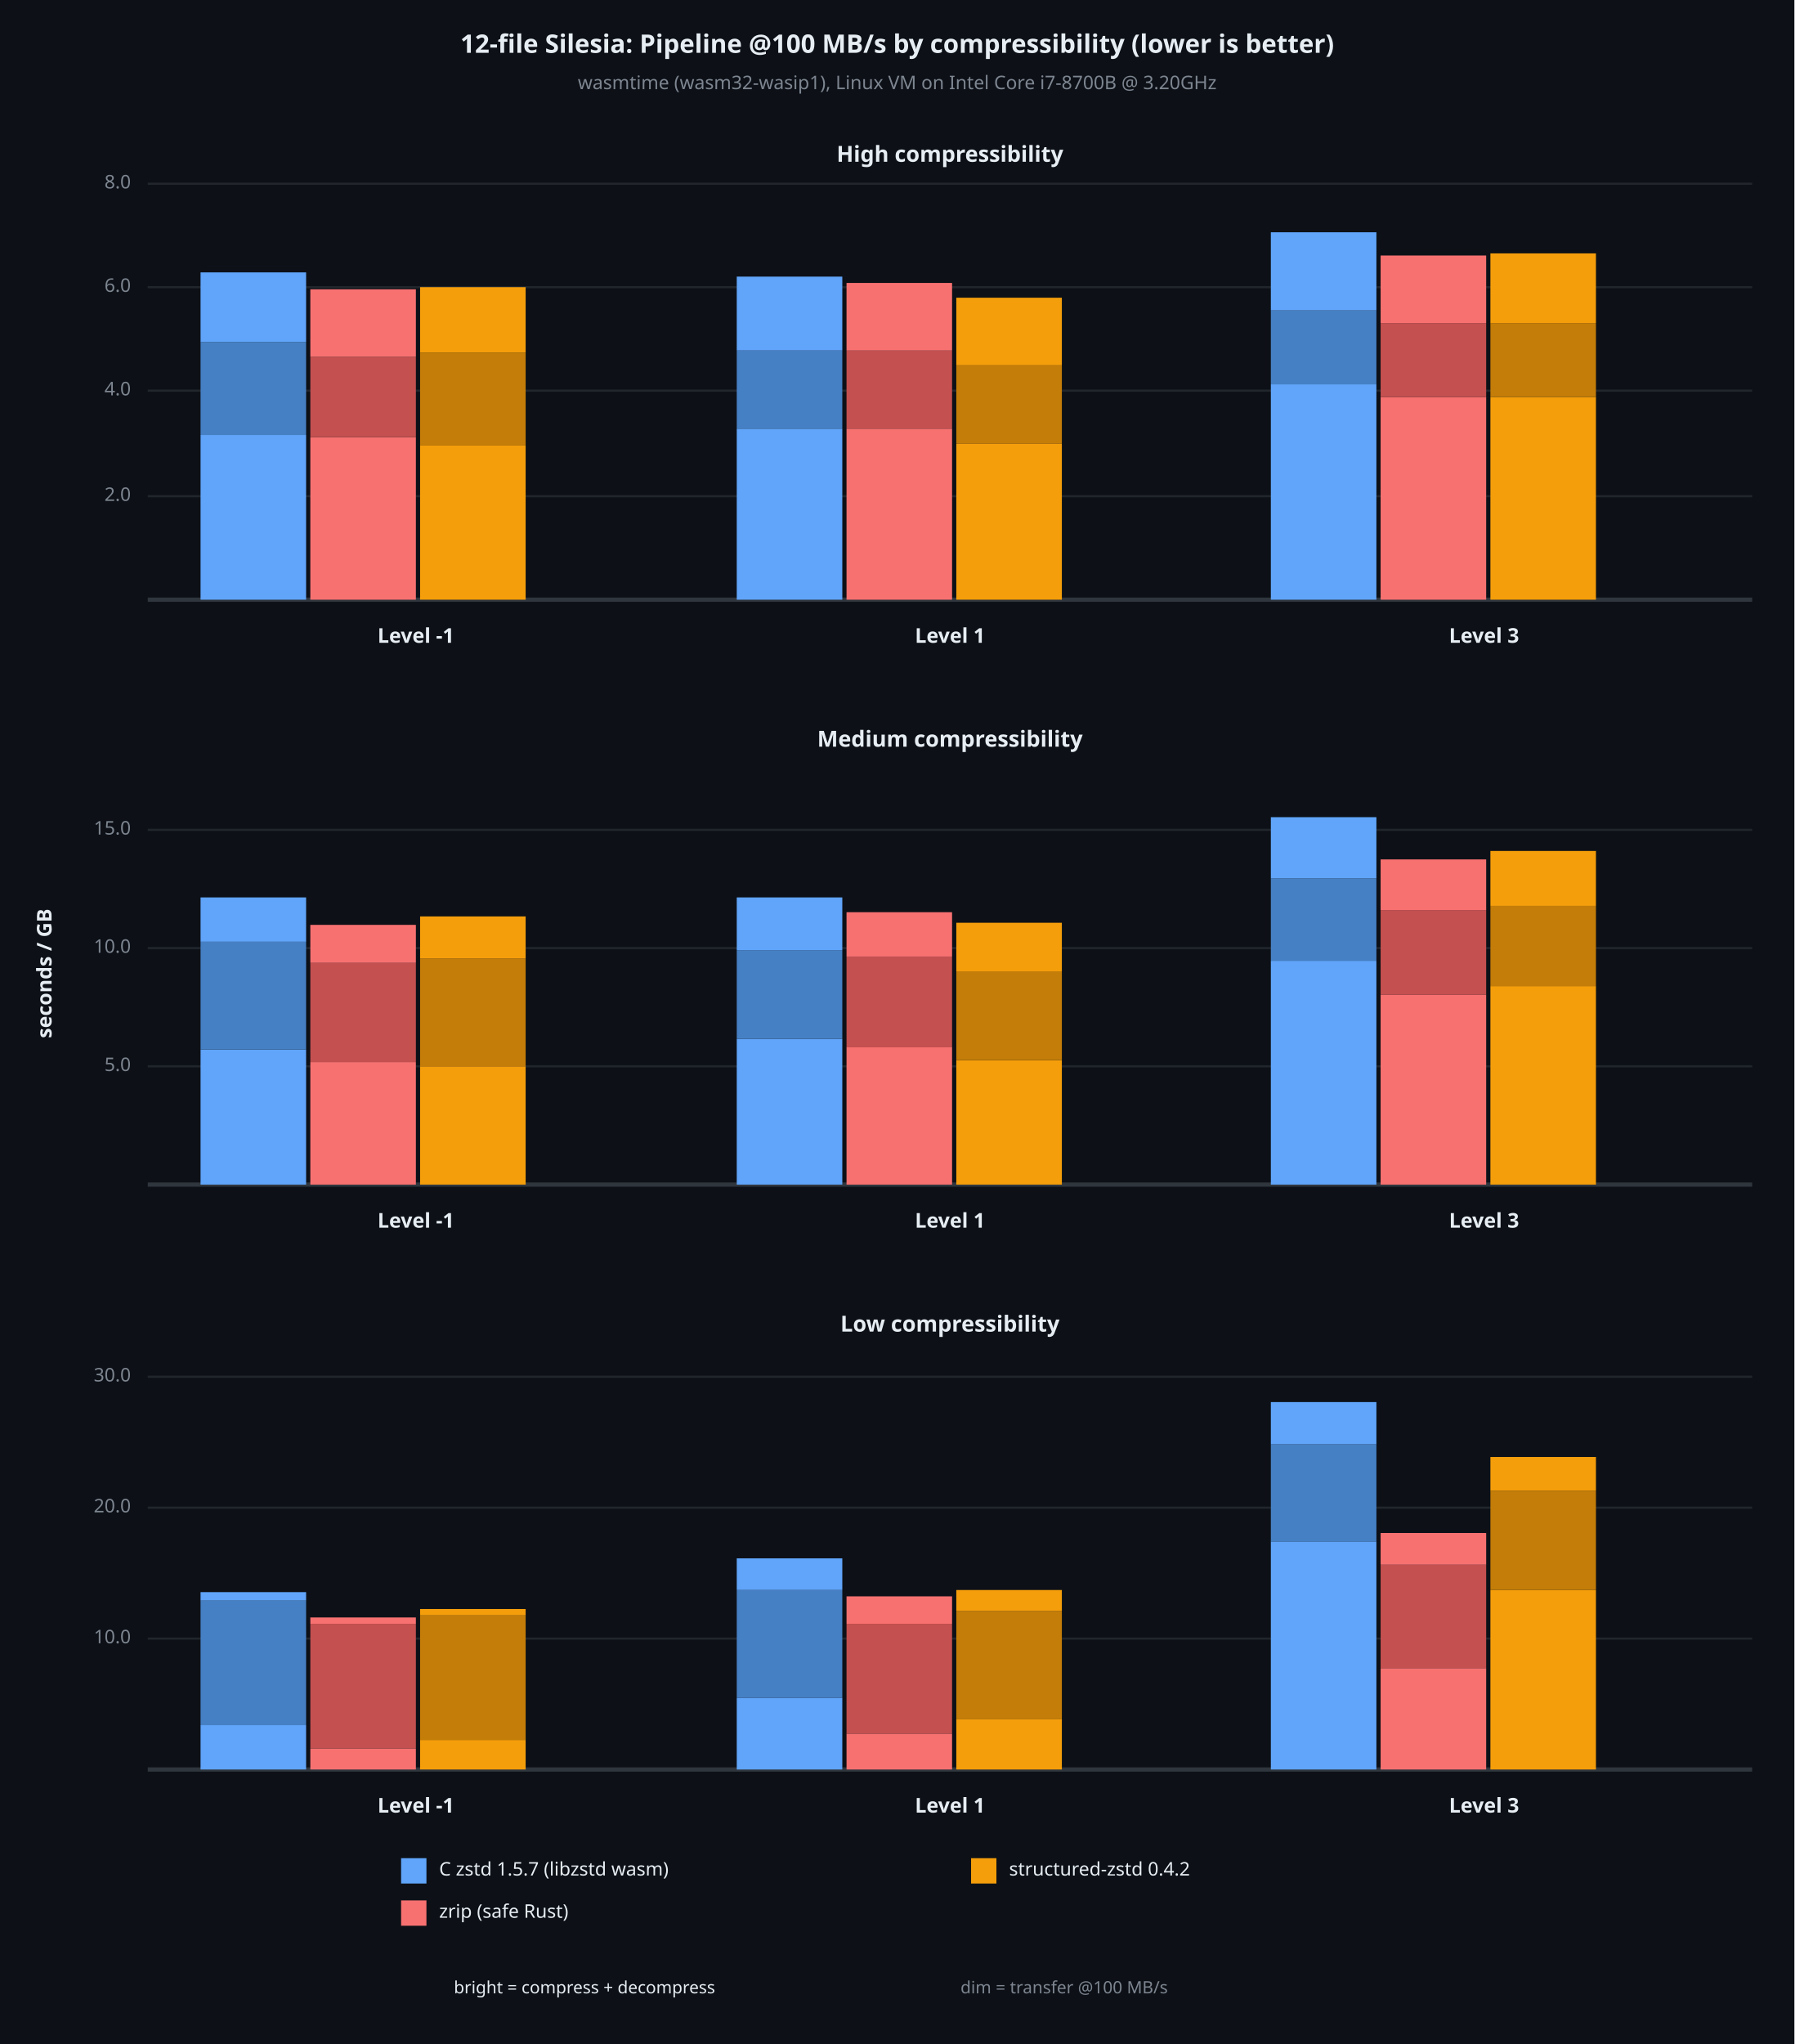
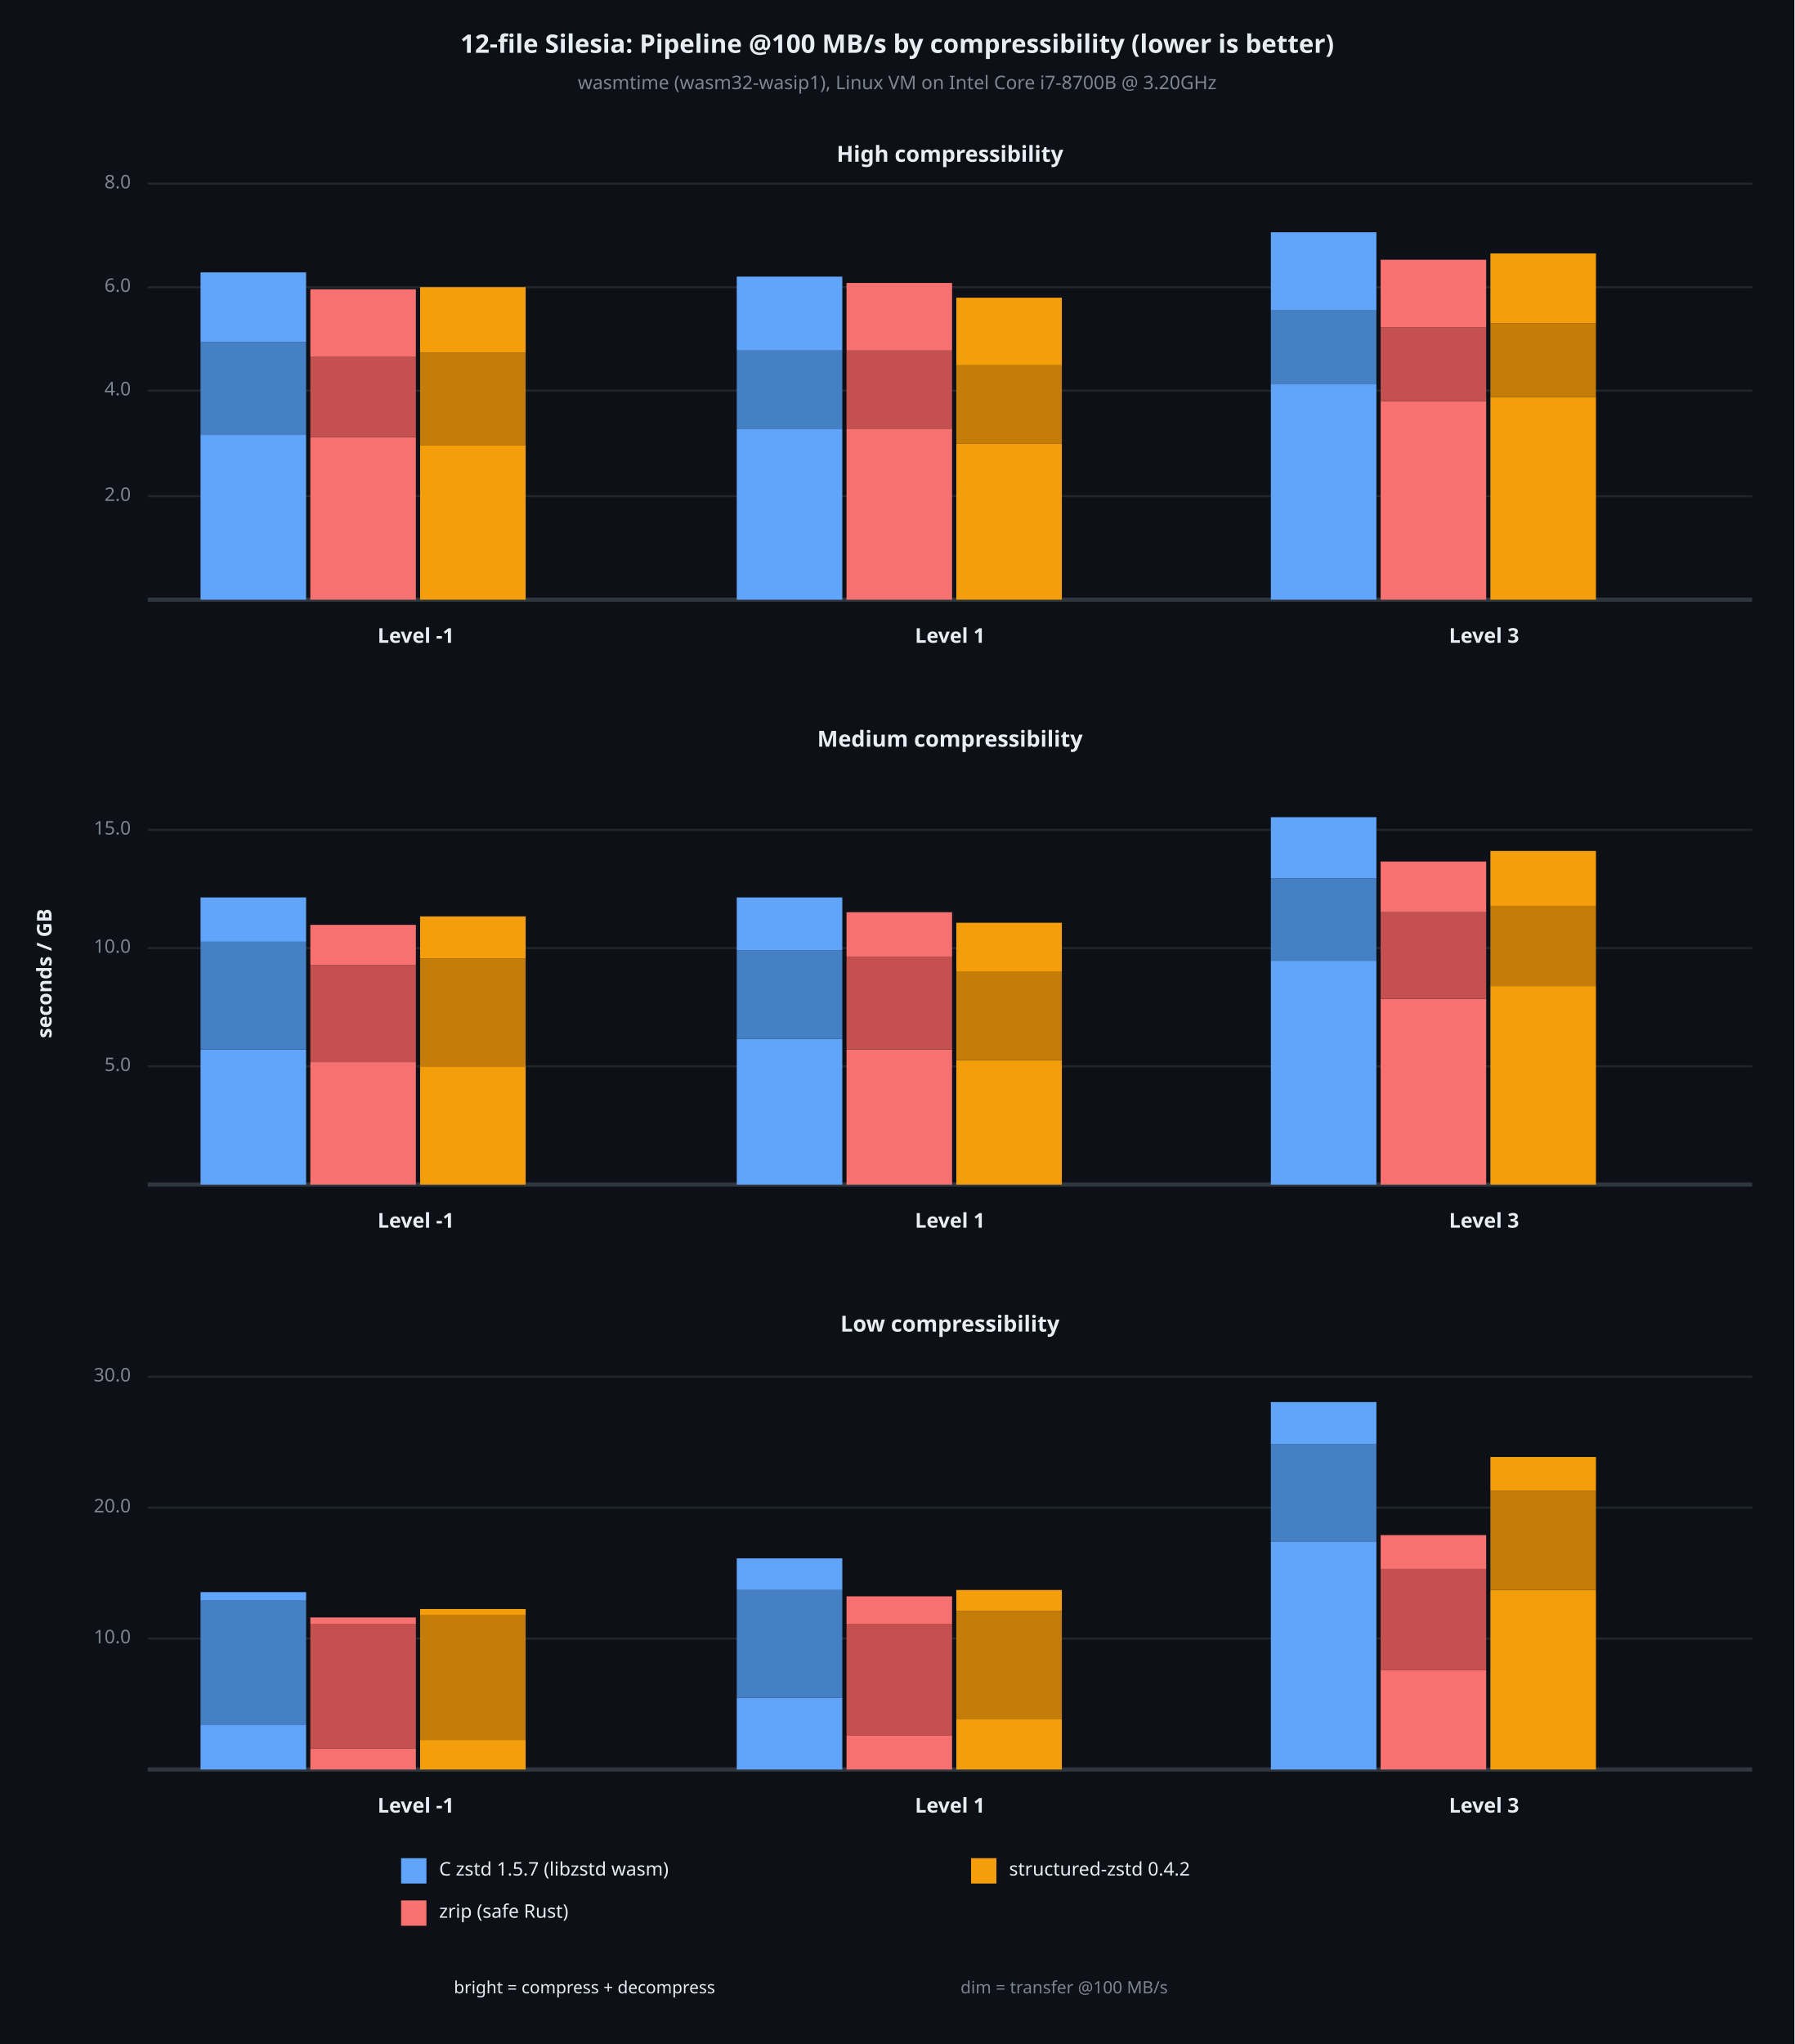
<svg xmlns="http://www.w3.org/2000/svg" viewBox="0 0 850 968" font-family="system-ui, -apple-system, sans-serif">
  <rect x="0" y="0" width="850" height="968" opacity="1" fill="#0D1117" stroke="none" />
  <text x="425" y="22" dy="0.5ex" text-anchor="middle" font-family="sans-serif" font-size="12.097" opacity="1" fill="#E6EDF3" font-weight="bold">
12-file Silesia: Pipeline @100 MB/s by compressibility (lower is better)
</text>
  <text x="425" y="40" dy="0.5ex" text-anchor="middle" font-family="sans-serif" font-size="8.871" opacity="1" fill="#7D8590">
wasmtime (wasm32-wasip1), Linux VM on Intel Core i7-8700B @ 3.20GHz
</text>
  <text x="22" y="461" dy="0.5ex" text-anchor="middle" font-family="sans-serif" font-size="9.677" opacity="1" fill="#E6EDF3" font-weight="bold" transform="rotate(270, 22, 461)">
seconds / GB
</text>
  <text x="450" y="74" dy="0.5ex" text-anchor="middle" font-family="sans-serif" font-size="10.484" opacity="1" fill="#E6EDF3" font-weight="bold">
High compressibility
</text>
  <polyline fill="none" opacity="1" stroke="#21262D" stroke-width="1" points="70,235 830,235 " />
  <text x="62" y="235" dy="0.5ex" text-anchor="end" font-family="sans-serif" font-size="8.871" opacity="1" fill="#7D8590">
2.0
</text>
  <polyline fill="none" opacity="1" stroke="#21262D" stroke-width="1" points="70,185 830,185 " />
  <text x="62" y="185" dy="0.5ex" text-anchor="end" font-family="sans-serif" font-size="8.871" opacity="1" fill="#7D8590">
4.0
</text>
  <polyline fill="none" opacity="1" stroke="#21262D" stroke-width="1" points="70,136 830,136 " />
  <text x="62" y="136" dy="0.5ex" text-anchor="end" font-family="sans-serif" font-size="8.871" opacity="1" fill="#7D8590">
6.0
</text>
  <polyline fill="none" opacity="1" stroke="#21262D" stroke-width="1" points="70,87 830,87 " />
  <text x="62" y="87" dy="0.5ex" text-anchor="end" font-family="sans-serif" font-size="8.871" opacity="1" fill="#7D8590">
8.0
</text>
  <polyline fill="none" opacity="1" stroke="#30363D" stroke-width="2" points="70,284 830,284 " />
  <rect x="95" y="206" width="50" height="78" opacity="1" fill="#60A5FA" stroke="none" />
  <rect x="95" y="162" width="50" height="44" opacity="1" fill="#4680C4" stroke="none" />
  <rect x="95" y="129" width="50" height="33" opacity="1" fill="#60A5FA" stroke="none" />
  <rect x="147" y="207" width="50" height="77" opacity="1" fill="#F87171" stroke="none" />
  <rect x="147" y="169" width="50" height="38" opacity="1" fill="#C45050" stroke="none" />
  <rect x="147" y="137" width="50" height="32" opacity="1" fill="#F87171" stroke="none" />
  <rect x="199" y="211" width="50" height="73" opacity="1" fill="#F59E0B" stroke="none" />
  <rect x="199" y="167" width="50" height="44" opacity="1" fill="#C47D08" stroke="none" />
  <rect x="199" y="136" width="50" height="31" opacity="1" fill="#F59E0B" stroke="none" />
  <text x="197" y="302" dy="0.5ex" text-anchor="middle" font-family="sans-serif" font-size="9.677" opacity="1" fill="#E6EDF3" font-weight="bold">
Level -1
</text>
  <rect x="349" y="203" width="50" height="81" opacity="1" fill="#60A5FA" stroke="none" />
  <rect x="349" y="166" width="50" height="37" opacity="1" fill="#4680C4" stroke="none" />
  <rect x="349" y="131" width="50" height="35" opacity="1" fill="#60A5FA" stroke="none" />
  <rect x="401" y="203" width="50" height="81" opacity="1" fill="#F87171" stroke="none" />
  <rect x="401" y="166" width="50" height="37" opacity="1" fill="#C45050" stroke="none" />
  <rect x="401" y="134" width="50" height="32" opacity="1" fill="#F87171" stroke="none" />
  <rect x="453" y="210" width="50" height="74" opacity="1" fill="#F59E0B" stroke="none" />
  <rect x="453" y="173" width="50" height="37" opacity="1" fill="#C47D08" stroke="none" />
  <rect x="453" y="141" width="50" height="32" opacity="1" fill="#F59E0B" stroke="none" />
  <text x="450" y="302" dy="0.5ex" text-anchor="middle" font-family="sans-serif" font-size="9.677" opacity="1" fill="#E6EDF3" font-weight="bold">
Level 1
</text>
  <rect x="602" y="182" width="50" height="102" opacity="1" fill="#60A5FA" stroke="none" />
  <rect x="602" y="147" width="50" height="35" opacity="1" fill="#4680C4" stroke="none" />
  <rect x="602" y="110" width="50" height="37" opacity="1" fill="#60A5FA" stroke="none" />
-   <rect x="654" y="188" width="50" height="96" opacity="1" fill="#F87171" stroke="none" />
-   <rect x="654" y="153" width="50" height="35" opacity="1" fill="#C45050" stroke="none" />
-   <rect x="654" y="121" width="50" height="32" opacity="1" fill="#F87171" stroke="none" />
+   <rect x="654" y="190" width="50" height="94" opacity="1" fill="#F87171" stroke="none" />
+   <rect x="654" y="155" width="50" height="35" opacity="1" fill="#C45050" stroke="none" />
+   <rect x="654" y="123" width="50" height="32" opacity="1" fill="#F87171" stroke="none" />
  <rect x="706" y="188" width="50" height="96" opacity="1" fill="#F59E0B" stroke="none" />
  <rect x="706" y="153" width="50" height="35" opacity="1" fill="#C47D08" stroke="none" />
  <rect x="706" y="120" width="50" height="33" opacity="1" fill="#F59E0B" stroke="none" />
  <text x="703" y="302" dy="0.5ex" text-anchor="middle" font-family="sans-serif" font-size="9.677" opacity="1" fill="#E6EDF3" font-weight="bold">
Level 3
</text>
  <text x="450" y="351" dy="0.5ex" text-anchor="middle" font-family="sans-serif" font-size="10.484" opacity="1" fill="#E6EDF3" font-weight="bold">
Medium compressibility
</text>
  <polyline fill="none" opacity="1" stroke="#21262D" stroke-width="1" points="70,505 830,505 " />
  <text x="62" y="505" dy="0.5ex" text-anchor="end" font-family="sans-serif" font-size="8.871" opacity="1" fill="#7D8590">
5.0
</text>
  <polyline fill="none" opacity="1" stroke="#21262D" stroke-width="1" points="70,449 830,449 " />
  <text x="62" y="449" dy="0.5ex" text-anchor="end" font-family="sans-serif" font-size="8.871" opacity="1" fill="#7D8590">
10.0
</text>
  <polyline fill="none" opacity="1" stroke="#21262D" stroke-width="1" points="70,393 830,393 " />
  <text x="62" y="393" dy="0.5ex" text-anchor="end" font-family="sans-serif" font-size="8.871" opacity="1" fill="#7D8590">
15.0
</text>
  <polyline fill="none" opacity="1" stroke="#30363D" stroke-width="2" points="70,561 830,561 " />
  <rect x="95" y="497" width="50" height="64" opacity="1" fill="#60A5FA" stroke="none" />
  <rect x="95" y="446" width="50" height="51" opacity="1" fill="#4680C4" stroke="none" />
  <rect x="95" y="425" width="50" height="21" opacity="1" fill="#60A5FA" stroke="none" />
  <rect x="147" y="503" width="50" height="58" opacity="1" fill="#F87171" stroke="none" />
-   <rect x="147" y="456" width="50" height="47" opacity="1" fill="#C45050" stroke="none" />
-   <rect x="147" y="438" width="50" height="18" opacity="1" fill="#F87171" stroke="none" />
+   <rect x="147" y="457" width="50" height="46" opacity="1" fill="#C45050" stroke="none" />
+   <rect x="147" y="438" width="50" height="19" opacity="1" fill="#F87171" stroke="none" />
  <rect x="199" y="505" width="50" height="56" opacity="1" fill="#F59E0B" stroke="none" />
  <rect x="199" y="454" width="50" height="51" opacity="1" fill="#C47D08" stroke="none" />
  <rect x="199" y="434" width="50" height="20" opacity="1" fill="#F59E0B" stroke="none" />
  <text x="197" y="579" dy="0.5ex" text-anchor="middle" font-family="sans-serif" font-size="9.677" opacity="1" fill="#E6EDF3" font-weight="bold">
Level -1
</text>
  <rect x="349" y="492" width="50" height="69" opacity="1" fill="#60A5FA" stroke="none" />
  <rect x="349" y="450" width="50" height="42" opacity="1" fill="#4680C4" stroke="none" />
  <rect x="349" y="425" width="50" height="25" opacity="1" fill="#60A5FA" stroke="none" />
-   <rect x="401" y="496" width="50" height="65" opacity="1" fill="#F87171" stroke="none" />
-   <rect x="401" y="453" width="50" height="43" opacity="1" fill="#C45050" stroke="none" />
+   <rect x="401" y="497" width="50" height="64" opacity="1" fill="#F87171" stroke="none" />
+   <rect x="401" y="453" width="50" height="44" opacity="1" fill="#C45050" stroke="none" />
  <rect x="401" y="432" width="50" height="21" opacity="1" fill="#F87171" stroke="none" />
  <rect x="453" y="502" width="50" height="59" opacity="1" fill="#F59E0B" stroke="none" />
  <rect x="453" y="460" width="50" height="42" opacity="1" fill="#C47D08" stroke="none" />
  <rect x="453" y="437" width="50" height="23" opacity="1" fill="#F59E0B" stroke="none" />
  <text x="450" y="579" dy="0.5ex" text-anchor="middle" font-family="sans-serif" font-size="9.677" opacity="1" fill="#E6EDF3" font-weight="bold">
Level 1
</text>
  <rect x="602" y="455" width="50" height="106" opacity="1" fill="#60A5FA" stroke="none" />
  <rect x="602" y="416" width="50" height="39" opacity="1" fill="#4680C4" stroke="none" />
  <rect x="602" y="387" width="50" height="29" opacity="1" fill="#60A5FA" stroke="none" />
-   <rect x="654" y="471" width="50" height="90" opacity="1" fill="#F87171" stroke="none" />
-   <rect x="654" y="431" width="50" height="40" opacity="1" fill="#C45050" stroke="none" />
-   <rect x="654" y="407" width="50" height="24" opacity="1" fill="#F87171" stroke="none" />
+   <rect x="654" y="473" width="50" height="88" opacity="1" fill="#F87171" stroke="none" />
+   <rect x="654" y="432" width="50" height="41" opacity="1" fill="#C45050" stroke="none" />
+   <rect x="654" y="408" width="50" height="24" opacity="1" fill="#F87171" stroke="none" />
  <rect x="706" y="467" width="50" height="94" opacity="1" fill="#F59E0B" stroke="none" />
  <rect x="706" y="429" width="50" height="38" opacity="1" fill="#C47D08" stroke="none" />
  <rect x="706" y="403" width="50" height="26" opacity="1" fill="#F59E0B" stroke="none" />
  <text x="703" y="579" dy="0.5ex" text-anchor="middle" font-family="sans-serif" font-size="9.677" opacity="1" fill="#E6EDF3" font-weight="bold">
Level 3
</text>
  <text x="450" y="628" dy="0.5ex" text-anchor="middle" font-family="sans-serif" font-size="10.484" opacity="1" fill="#E6EDF3" font-weight="bold">
Low compressibility
</text>
  <polyline fill="none" opacity="1" stroke="#21262D" stroke-width="1" points="70,776 830,776 " />
  <text x="62" y="776" dy="0.5ex" text-anchor="end" font-family="sans-serif" font-size="8.871" opacity="1" fill="#7D8590">
10.0
</text>
  <polyline fill="none" opacity="1" stroke="#21262D" stroke-width="1" points="70,714 830,714 " />
  <text x="62" y="714" dy="0.5ex" text-anchor="end" font-family="sans-serif" font-size="8.871" opacity="1" fill="#7D8590">
20.0
</text>
  <polyline fill="none" opacity="1" stroke="#21262D" stroke-width="1" points="70,652 830,652 " />
  <text x="62" y="652" dy="0.5ex" text-anchor="end" font-family="sans-serif" font-size="8.871" opacity="1" fill="#7D8590">
30.0
</text>
  <polyline fill="none" opacity="1" stroke="#30363D" stroke-width="2" points="70,838 830,838 " />
  <rect x="95" y="817" width="50" height="21" opacity="1" fill="#60A5FA" stroke="none" />
  <rect x="95" y="758" width="50" height="59" opacity="1" fill="#4680C4" stroke="none" />
  <rect x="95" y="754" width="50" height="4" opacity="1" fill="#60A5FA" stroke="none" />
  <rect x="147" y="828" width="50" height="10" opacity="1" fill="#F87171" stroke="none" />
  <rect x="147" y="769" width="50" height="59" opacity="1" fill="#C45050" stroke="none" />
  <rect x="147" y="766" width="50" height="3" opacity="1" fill="#F87171" stroke="none" />
  <rect x="199" y="824" width="50" height="14" opacity="1" fill="#F59E0B" stroke="none" />
  <rect x="199" y="765" width="50" height="59" opacity="1" fill="#C47D08" stroke="none" />
  <rect x="199" y="762" width="50" height="3" opacity="1" fill="#F59E0B" stroke="none" />
  <text x="197" y="856" dy="0.5ex" text-anchor="middle" font-family="sans-serif" font-size="9.677" opacity="1" fill="#E6EDF3" font-weight="bold">
Level -1
</text>
  <rect x="349" y="804" width="50" height="34" opacity="1" fill="#60A5FA" stroke="none" />
  <rect x="349" y="753" width="50" height="51" opacity="1" fill="#4680C4" stroke="none" />
  <rect x="349" y="738" width="50" height="15" opacity="1" fill="#60A5FA" stroke="none" />
-   <rect x="401" y="821" width="50" height="17" opacity="1" fill="#F87171" stroke="none" />
-   <rect x="401" y="769" width="50" height="52" opacity="1" fill="#C45050" stroke="none" />
+   <rect x="401" y="822" width="50" height="16" opacity="1" fill="#F87171" stroke="none" />
+   <rect x="401" y="769" width="50" height="53" opacity="1" fill="#C45050" stroke="none" />
  <rect x="401" y="756" width="50" height="13" opacity="1" fill="#F87171" stroke="none" />
  <rect x="453" y="814" width="50" height="24" opacity="1" fill="#F59E0B" stroke="none" />
  <rect x="453" y="763" width="50" height="51" opacity="1" fill="#C47D08" stroke="none" />
  <rect x="453" y="753" width="50" height="10" opacity="1" fill="#F59E0B" stroke="none" />
  <text x="450" y="856" dy="0.5ex" text-anchor="middle" font-family="sans-serif" font-size="9.677" opacity="1" fill="#E6EDF3" font-weight="bold">
Level 1
</text>
  <rect x="602" y="730" width="50" height="108" opacity="1" fill="#60A5FA" stroke="none" />
  <rect x="602" y="684" width="50" height="46" opacity="1" fill="#4680C4" stroke="none" />
  <rect x="602" y="664" width="50" height="20" opacity="1" fill="#60A5FA" stroke="none" />
-   <rect x="654" y="790" width="50" height="48" opacity="1" fill="#F87171" stroke="none" />
-   <rect x="654" y="741" width="50" height="49" opacity="1" fill="#C45050" stroke="none" />
-   <rect x="654" y="726" width="50" height="15" opacity="1" fill="#F87171" stroke="none" />
+   <rect x="654" y="791" width="50" height="47" opacity="1" fill="#F87171" stroke="none" />
+   <rect x="654" y="743" width="50" height="48" opacity="1" fill="#C45050" stroke="none" />
+   <rect x="654" y="727" width="50" height="16" opacity="1" fill="#F87171" stroke="none" />
  <rect x="706" y="753" width="50" height="85" opacity="1" fill="#F59E0B" stroke="none" />
  <rect x="706" y="706" width="50" height="47" opacity="1" fill="#C47D08" stroke="none" />
  <rect x="706" y="690" width="50" height="16" opacity="1" fill="#F59E0B" stroke="none" />
  <text x="703" y="856" dy="0.5ex" text-anchor="middle" font-family="sans-serif" font-size="9.677" opacity="1" fill="#E6EDF3" font-weight="bold">
Level 3
</text>
  <rect x="190" y="880" width="12" height="12" opacity="1" fill="#60A5FA" stroke="none" />
  <text x="208" y="886" dy="0.5ex" text-anchor="start" font-family="sans-serif" font-size="8.871" opacity="1" fill="#E6EDF3">
C zstd 1.5.7 (libzstd wasm)
</text>
  <rect x="190" y="900" width="12" height="12" opacity="1" fill="#F87171" stroke="none" />
  <text x="208" y="906" dy="0.5ex" text-anchor="start" font-family="sans-serif" font-size="8.871" opacity="1" fill="#E6EDF3">
zrip (safe Rust)
</text>
  <rect x="460" y="880" width="12" height="12" opacity="1" fill="#F59E0B" stroke="none" />
  <text x="478" y="886" dy="0.5ex" text-anchor="start" font-family="sans-serif" font-size="8.871" opacity="1" fill="#E6EDF3">
structured-zstd 0.4.2
</text>
  <text x="215" y="942" dy="0.5ex" text-anchor="start" font-family="sans-serif" font-size="8.065" opacity="1" fill="#E6EDF3">
bright = compress + decompress
</text>
  <text x="455" y="942" dy="0.5ex" text-anchor="start" font-family="sans-serif" font-size="8.065" opacity="1" fill="#7D8590">
dim = transfer @100 MB/s
</text>
</svg>
